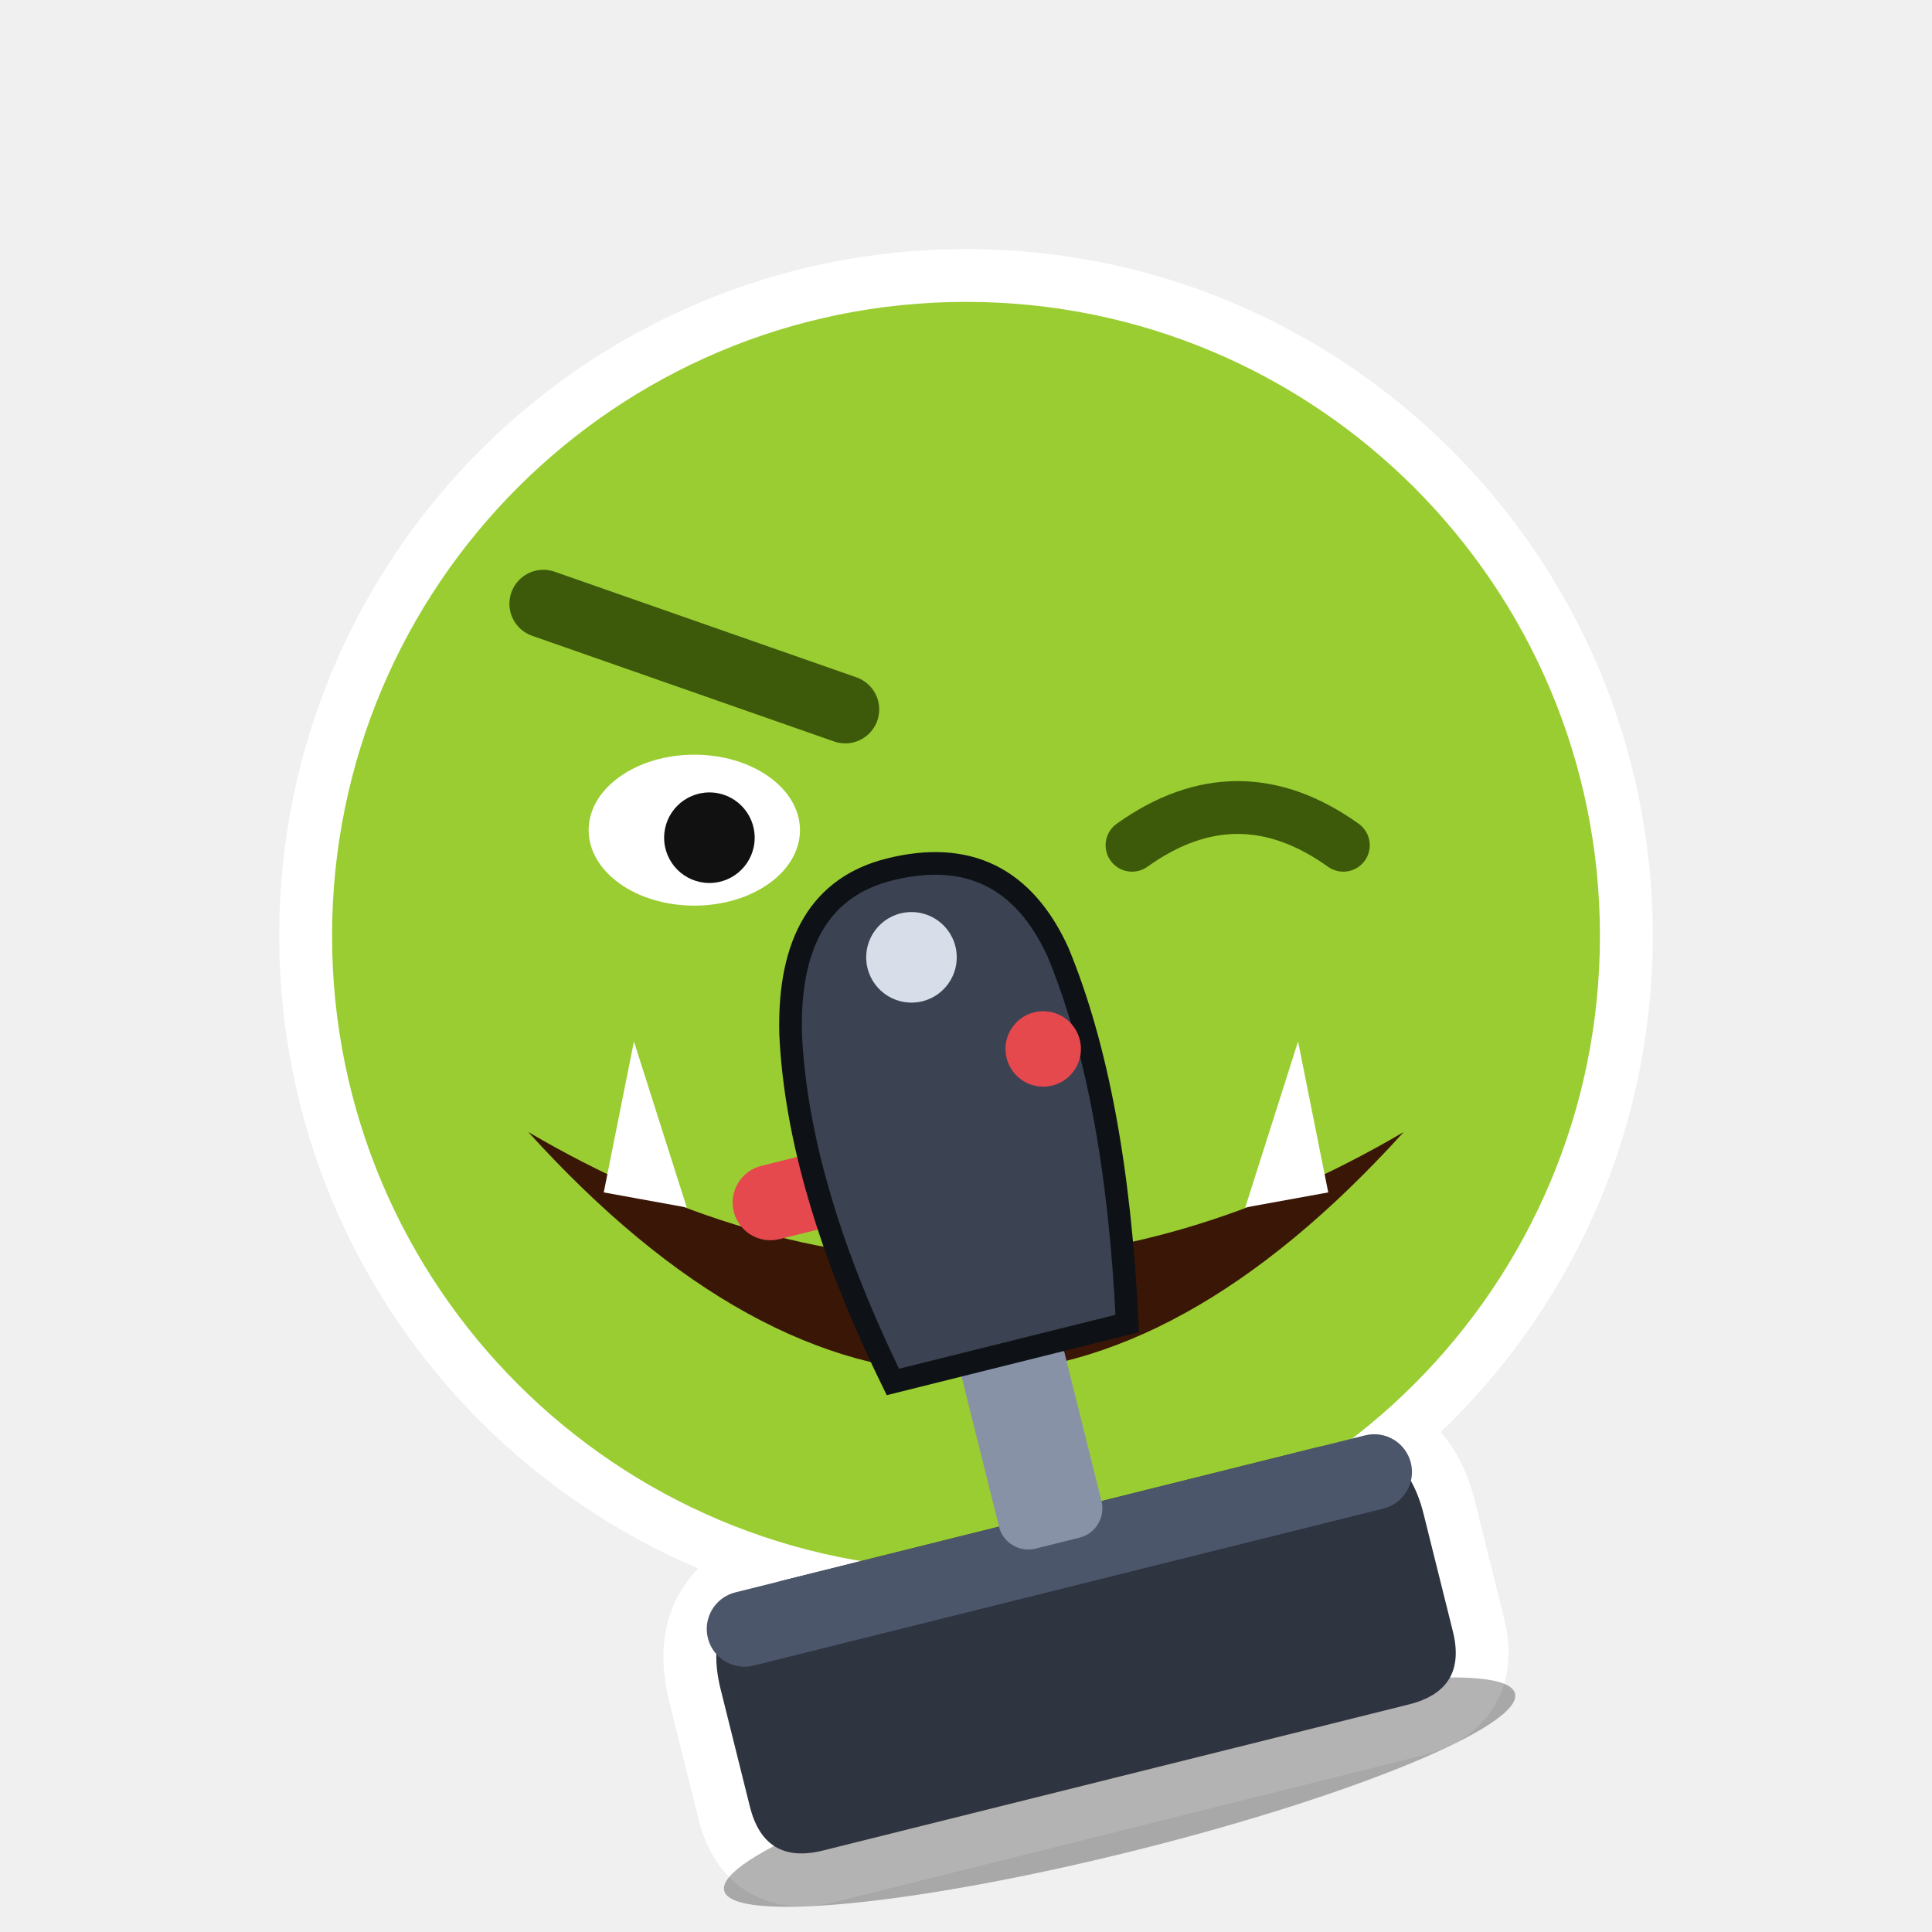
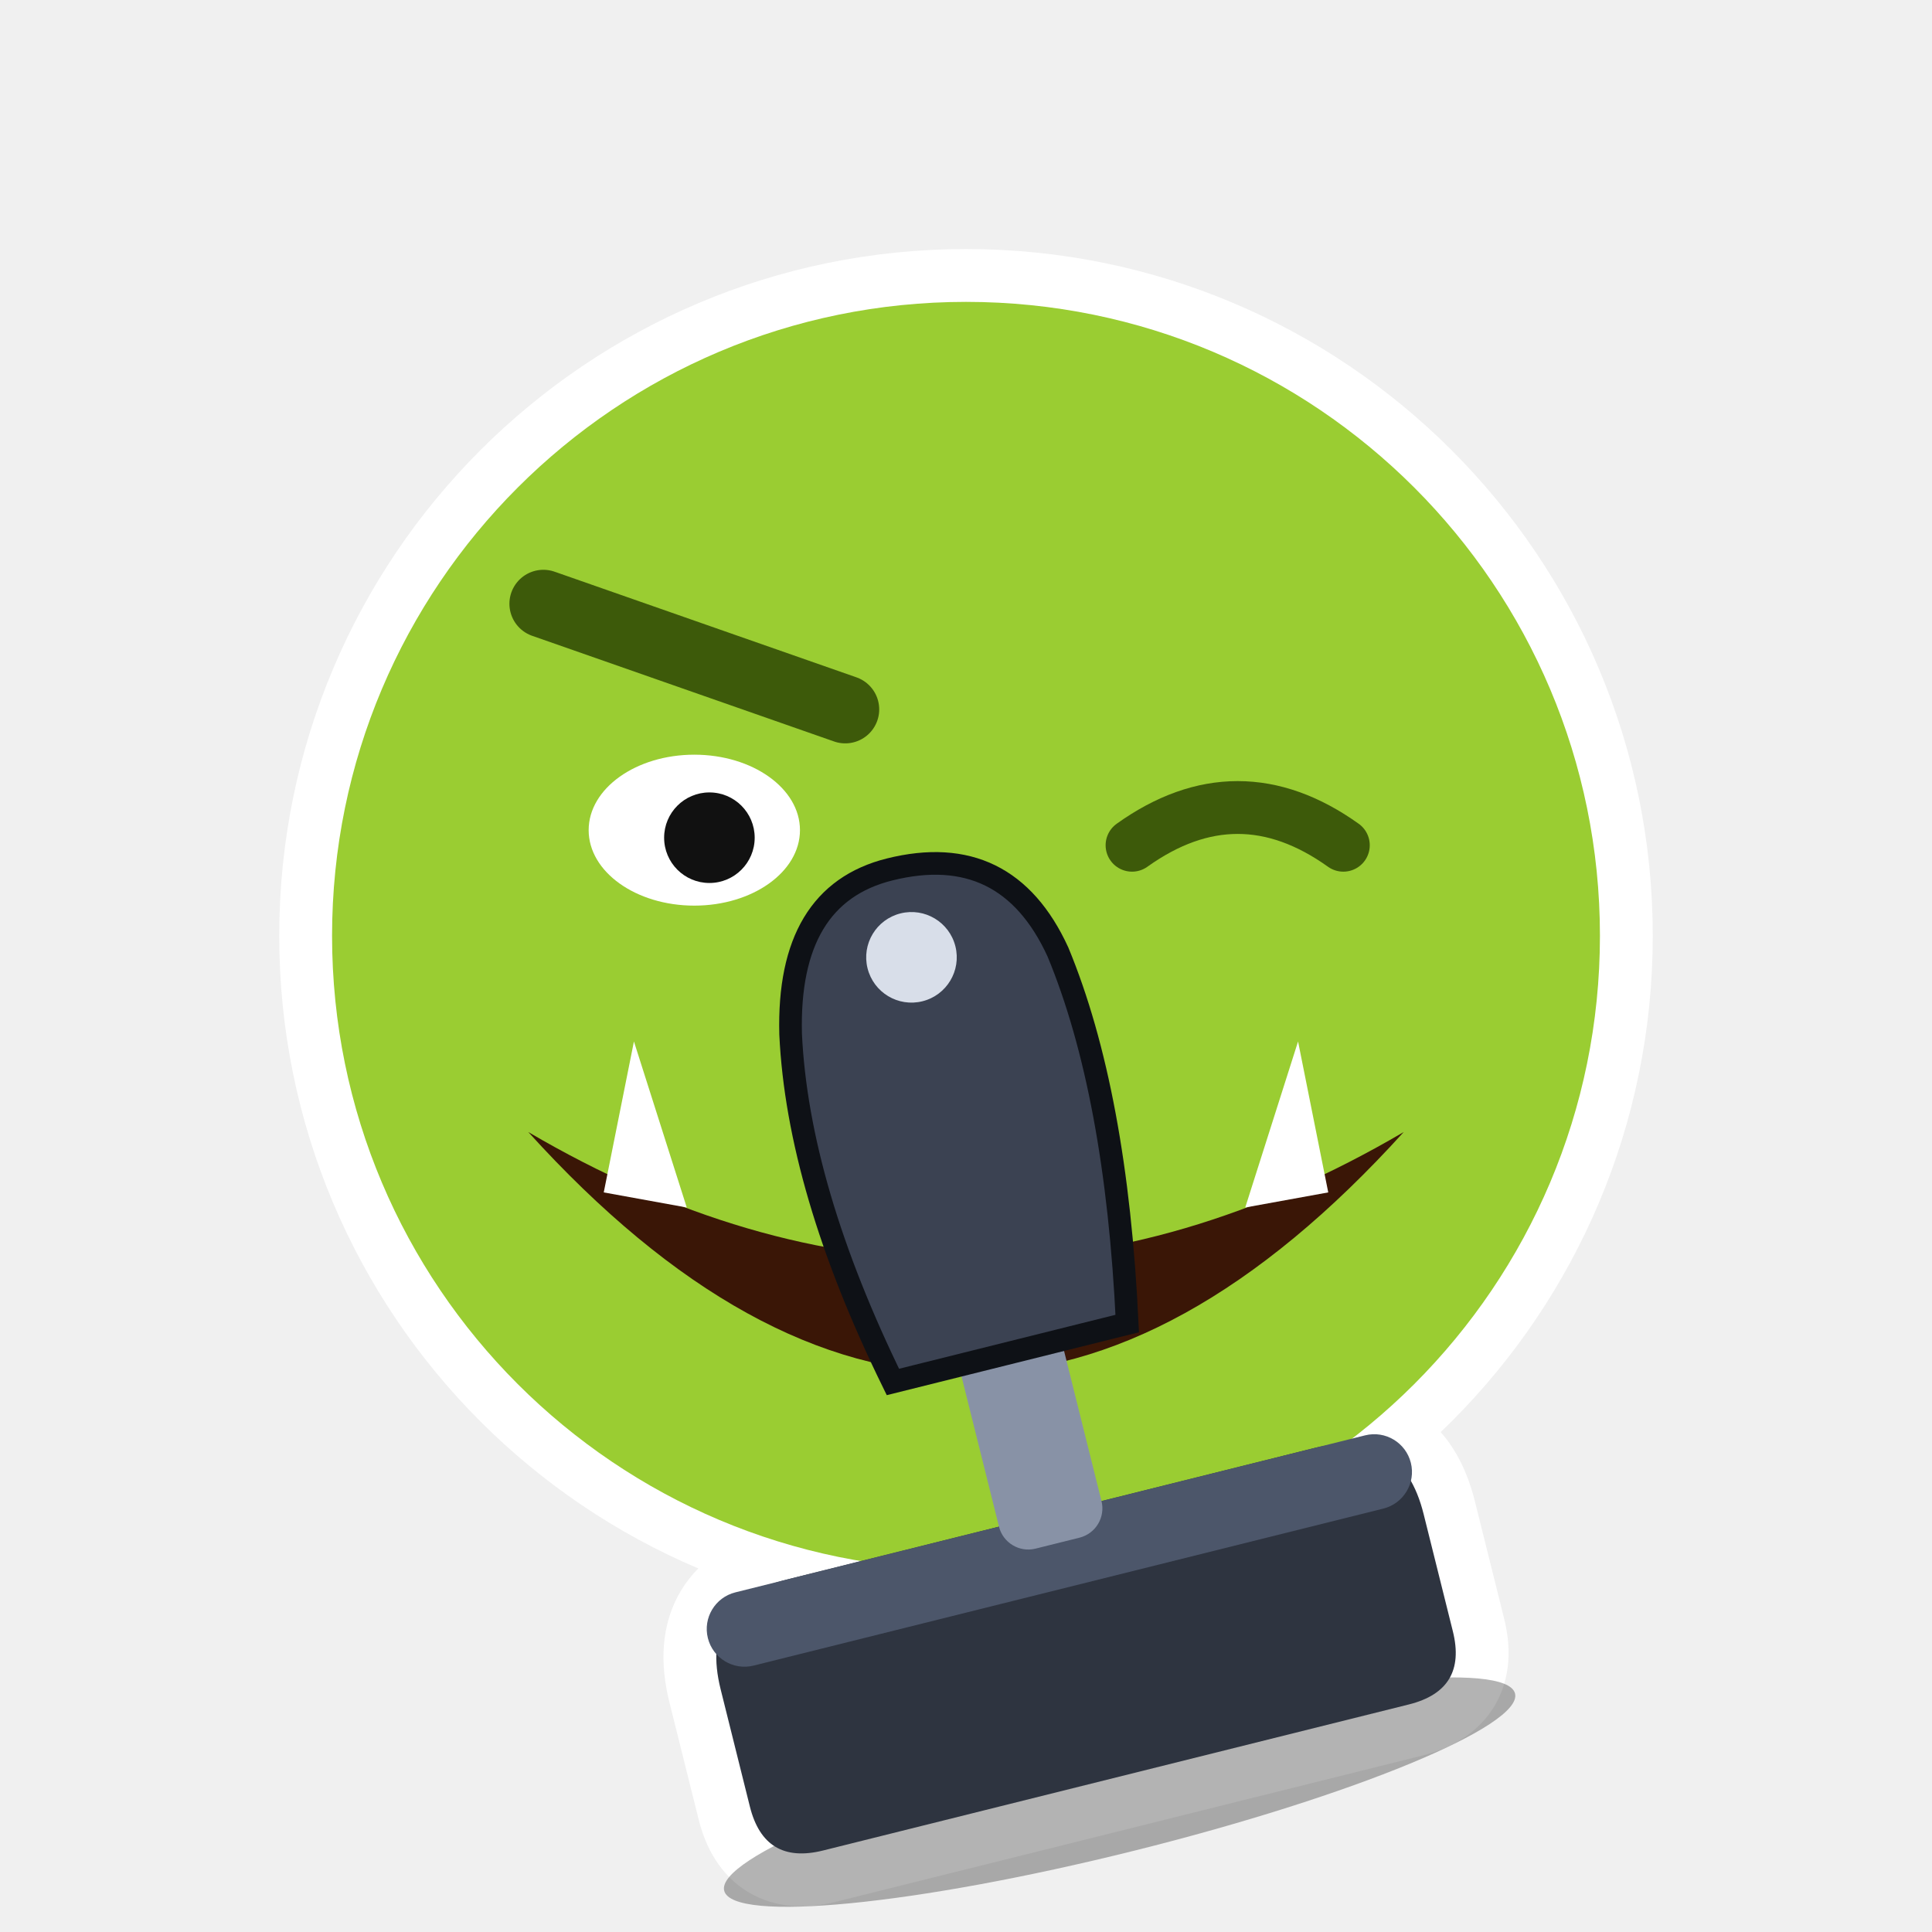
<svg xmlns="http://www.w3.org/2000/svg" viewBox="0 0 256 256">
  <g stroke="#fff" stroke-width="14" stroke-linejoin="round" fill="#fff">
    <circle cx="128" cy="124" r="84" />
    <g transform="translate(16 0) rotate(-14 128 220)">
      <path d="M80 212q0-12 12-12h72q12 0 12 12v16q0 8-8 8H88q-8 0-8-8z" />
      <path d="M112 178q-6-28-2-48q4-18 18-18q16 0 19 16q3 20-3 50z" />
    </g>
  </g>
  <circle cx="128" cy="124" r="84" fill="#9acd32" />
  <path d="M72 80l40 14" stroke="#3d5a0a" stroke-width="9" stroke-linecap="round" />
  <ellipse cx="92" cy="110" rx="14" ry="10" fill="#fff" />
  <circle cx="94" cy="111" r="6" fill="#111" />
  <path d="M150 112q14-10 28 0" stroke="#3d5a0a" stroke-width="7" fill="none" stroke-linecap="round" />
  <path d="M70 150q58 64 116 0q-58 34-116 0z" fill="#3a1606" />
  <path d="M80 158l4-20 7 22z M176 158l-4-20-7 22z" fill="#fff" />
  <g transform="translate(16 0) rotate(-14 128 220)">
    <g>
      <ellipse cx="128" cy="238" rx="54" ry="8" fill="#000" opacity=".3" />
      <path d="M80 212q0-12 12-12h72q12 0 12 12v16q0 8-8 8H88q-8 0-8-8z" fill="#2e3440" />
      <rect x="80" y="200" width="96" height="10" rx="5" fill="#4c566a" />
      <rect x="121" y="166" width="14" height="38" rx="4" fill="#8892a6" />
-       <path d="M110 146h-8a5 5 0 0 0 0 10h8z" fill="#e5484d" />
      <path d="M112 178q-6-28-2-48q4-18 18-18q16 0 19 16q3 20-3 50z" fill="#3b4252" stroke="#0e1116" stroke-width="3" />
      <circle cx="128" cy="124" r="6" fill="#d8dee9" />
-       <circle cx="142" cy="140" r="5" fill="#e5484d" />
    </g>
  </g>
</svg>
